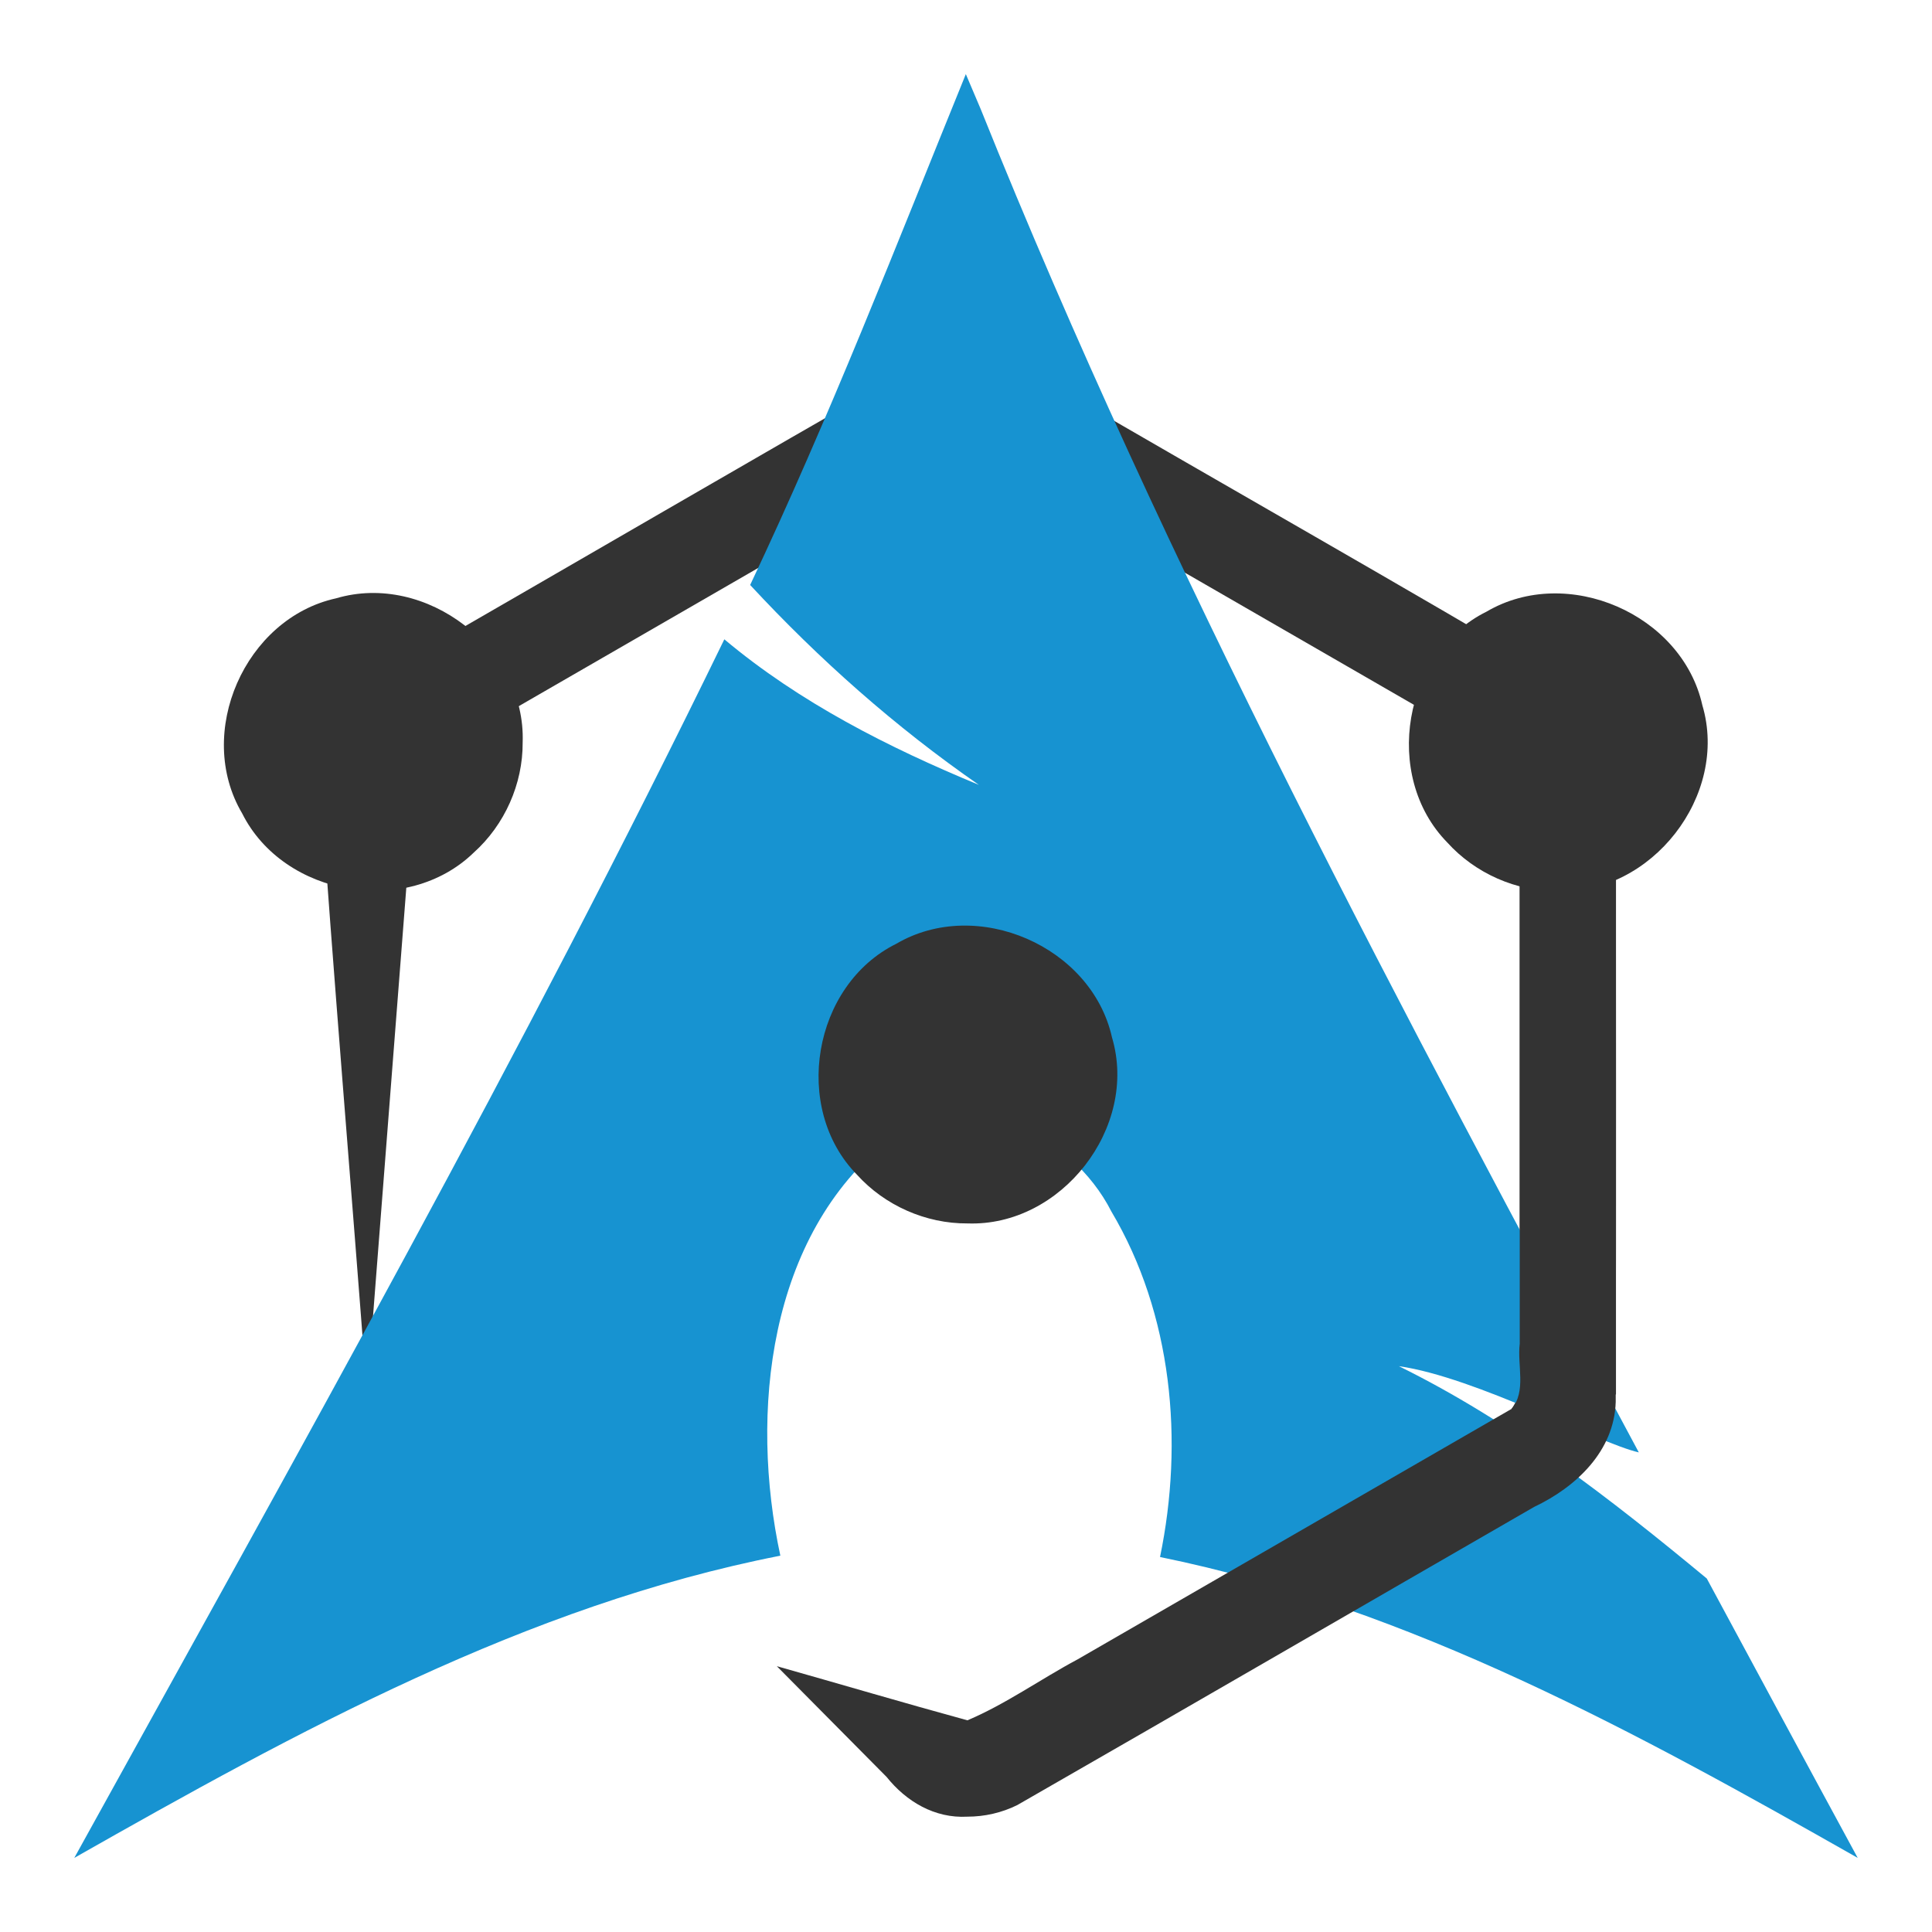
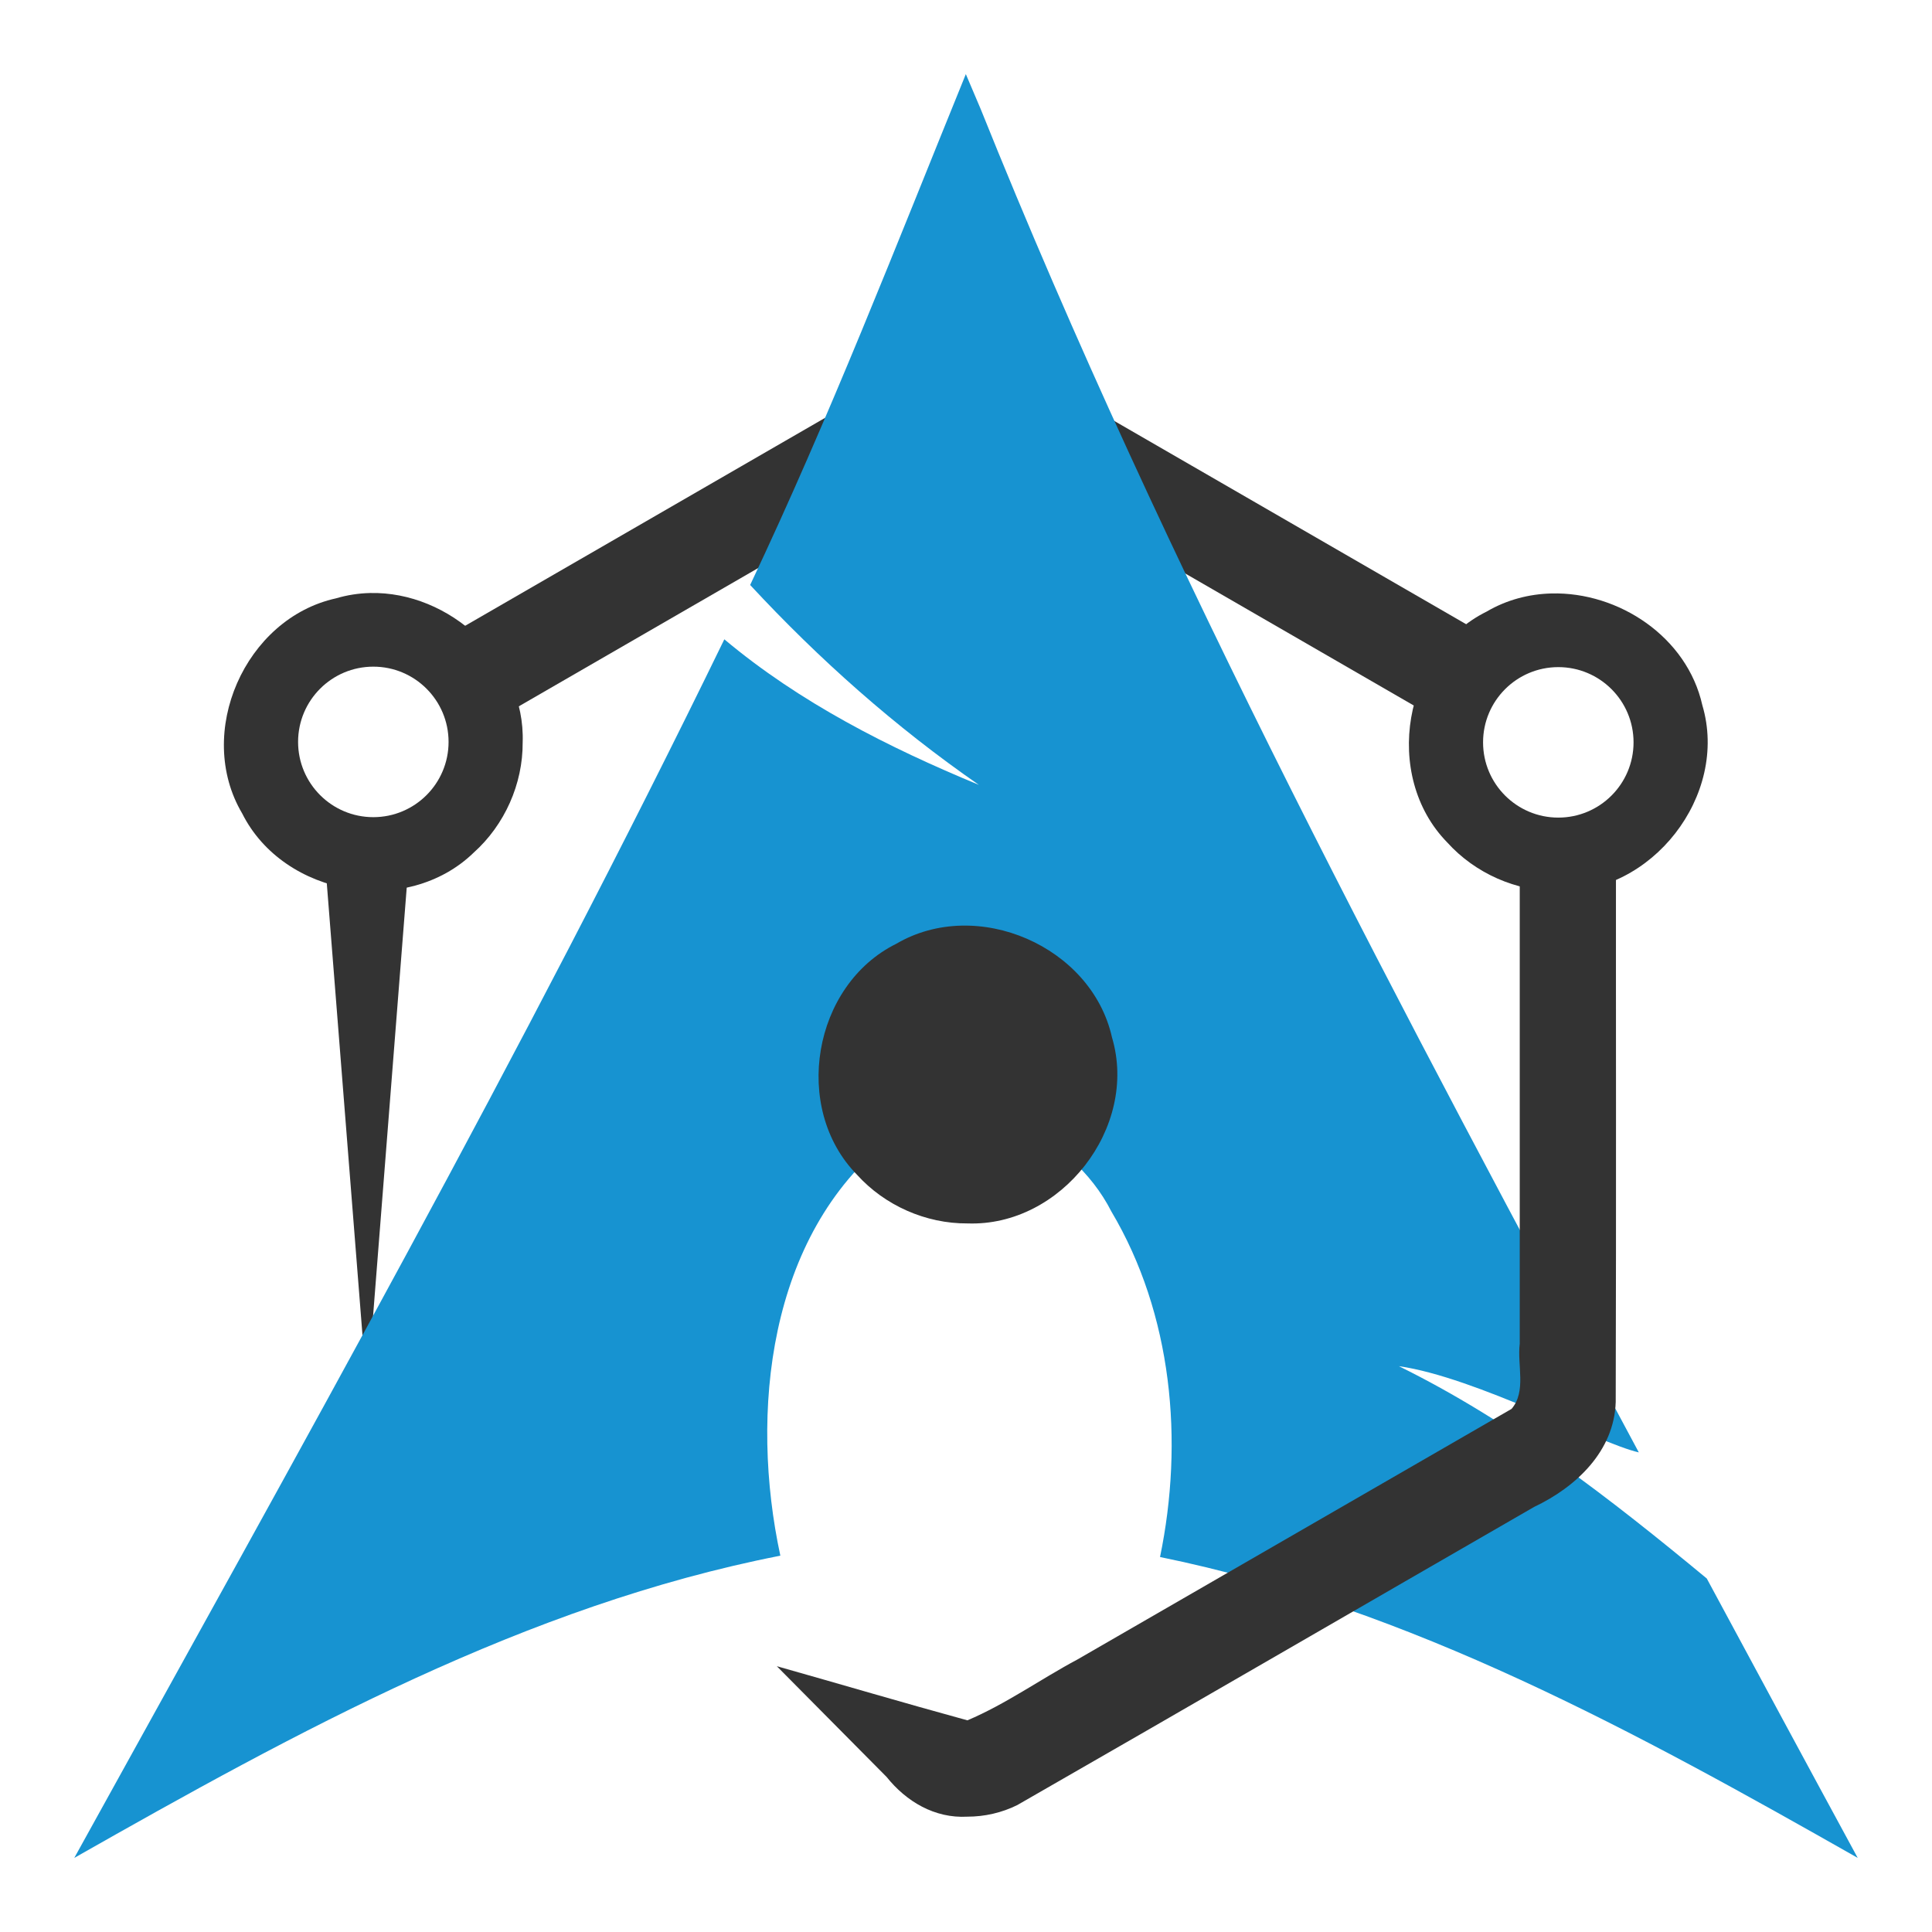
<svg xmlns="http://www.w3.org/2000/svg" xmlns:xlink="http://www.w3.org/1999/xlink" version="1.1" id="svg5182" viewBox="0 0 180 180" height="180" width="180">
  <defs id="defs5184">
    <linearGradient x1="112.499" y1="6.137" x2="112.499" y2="129.347" id="path1082_2_" gradientUnits="userSpaceOnUse" gradientTransform="translate(287,-83)">
      <stop id="stop193" style="stop-color:#ffffff;stop-opacity:0" offset="0" />
      <stop id="stop195" style="stop-color:#ffffff;stop-opacity:0.275" offset="1" />
      <midPointStop offset="0" style="stop-color:#FFFFFF" id="midPointStop197" />
      <midPointStop offset="0.5" style="stop-color:#FFFFFF" id="midPointStop199" />
      <midPointStop offset="1" style="stop-color:#000000" id="midPointStop201" />
    </linearGradient>
    <linearGradient x1="541.335" y1="104.507" x2="606.912" y2="303.14" id="linearGradient2544" xlink:href="#path1082_2_" gradientUnits="userSpaceOnUse" gradientTransform="matrix(-0.3937741,0,0,0.393752,357.5197,122.0015)" />
    <linearGradient id="linearGradient3388">
      <stop id="stop3390" style="stop-color:#000000;stop-opacity:0" offset="0" />
      <stop id="stop3392" style="stop-color:#000000;stop-opacity:0.371" offset="1" />
    </linearGradient>
    <linearGradient x1="490.723" y1="237.724" x2="490.723" y2="183.964" id="linearGradient4416" xlink:href="#linearGradient3388" gradientUnits="userSpaceOnUse" gradientTransform="matrix(0.749107,0,0,0.749107,-35.45986,91.44108)" />
  </defs>
-   <g transform="translate(0,-40)" style="display:inline" id="layer3">
-     <g style="display:inline;fill:#333333" id="g4155" transform="translate(-19.86753,-801.2421)">
-       <g transform="matrix(1.25,0,0,-1.25,109.9875,990.497)" id="g20" style="fill:#333333">
-         <path id="path22" d="m 40.567,14.393 c 1.181,1.604 0.371,3.896 0.61,5.816 0,13.79 0,27.579 0,41.369 -0.687,1.813 -3.031,2.215 -4.506,3.343 C 24.655,71.853 12.64,78.785 0.624,85.717 -1.351,85.954 -2.929,84.097 -4.708,83.35 -16.649,76.457 -28.589,69.565 -40.53,62.672 -41.735,60.999 -41.172,58.609 -41.55,56.608 -42.616,42.897 -43.681,29.185 -44.746,15.474 c -1.167,15.555 -2.5,31.106 -3.564,46.663 0.081,4.036 3.456,6.61 6.761,8.218 12.618,7.273 25.205,14.603 37.843,21.84 3.542,1.847 7.465,0.332 10.502,-1.748 C 19.542,83.024 32.396,75.768 45.076,68.239 48.482,65.873 48.492,61.547 48.349,57.84 c 0,-14.122 0,-28.244 0,-42.366" style="fill:#333333;fill-opacity:1;fill-rule:nonzero;stroke:none" />
-       </g>
-     </g>
+   <g style="display:inline" id="layer6">
+     <rect transform="matrix(0.500223,-0.8658966,0.8658966,0.500223,0,0)" y="100.012" x="8.973" height="52.53" width="8.999" id="rect4161-7" style="fill:#333333;fill-opacity:1;stroke:none" />
+     <rect transform="matrix(-0.500223,-0.8658966,-0.8658966,0.500223,0,0)" y="-55.453" x="-81.161" height="52.53" width="8.999" id="rect4161-7-2" style="fill:#333333;fill-opacity:1;stroke:none" />
+     <path id="path4193" d="m 34.196,129.763 3.922,-49.928 -7.8,0.837 z" style="display:inline;fill:#333333;fill-opacity:1;fill-rule:evenodd;stroke:none;stroke-width:1px;stroke-linecap:butt;stroke-linejoin:miter;stroke-opacity:1" />
  </g>
  <g transform="translate(0,-40)" style="display:inline" id="layer2">
    <g transform="translate(-249.1741,-81.13412)" id="layer1">
      <g transform="matrix(0.8746356,0,0,0.8746356,14.73052,23.40895)" id="g2424">
        <path id="path2518" d="m 370.929,119.629 c -7.418,18.238 -14.544,36.611 -22.974,54.416 7.347,7.927 15.478,15.138 24.367,21.295 -9.639,-3.986 -19.086,-8.771 -27.118,-15.506 -21.457,44.112 -45.535,86.88 -69.243,129.804 23.708,-13.455 48.185,-26.894 75.21,-32.192 -3.271,-15.185 -1.338,-34.08 11.589,-44.327 8.182,-6.272 19.458,-0.625 23.664,7.649 6.512,10.957 7.742,24.489 5.192,36.821 26.686,5.438 50.863,18.732 74.317,32.049 -5.383,-9.908 -10.727,-19.837 -16.078,-29.762 -10.24,-8.477 -20.814,-16.718 -32.799,-22.617 8.255,1.188 21.203,8.19 25.561,9.186 -25.098,-46.806 -50.272,-93.712 -70.093,-143.065 l -0.788,-1.856 -0.806,-1.895 3e-5,0 z" style="display:inline;fill:#1793d1;fill-opacity:1;fill-rule:evenodd;stroke:none" />
      </g>
    </g>
  </g>
  <g style="display:inline" id="layer5">
    <g style="display:inline;fill:#333333" id="g4155-6" transform="translate(-19.86753,-841.2421)">
      <g transform="matrix(1.25,0,0,-1.25,109.9875,990.497)" id="g20-4" style="fill:#333333">
-         <path id="path22-2" d="m 0,-16 c -2.43,-0.135 -4.548,1.127 -6.014,2.961 -2.728,2.752 -5.456,5.503 -8.183,8.255 4.738,-1.338 9.459,-2.736 14.207,-4.035 2.858,1.209 5.451,3.068 8.203,4.538 C 18.997,1.943 29.782,8.168 40.567,14.393 c 1.12,1.306 0.41,3.253 0.61,4.868 0,14.106 0,28.211 0,42.317 2.391,0 4.781,0 7.172,0 C 48.337,46.024 48.374,30.469 48.33,14.915 48.222,11.241 45.369,8.565 42.254,7.09 29.407,-0.315 16.582,-7.761 3.719,-15.14 2.568,-15.709 1.284,-16.001 0,-16 Z" style="fill:#333333;fill-opacity:1;fill-rule:nonzero;stroke:none" />
+         <path id="path22-2" d="m 0,-16 c -2.43,-0.135 -4.548,1.127 -6.014,2.961 L -14.197,-4.785 c 4.738,-1.338 9.459,-2.736 14.207,-4.035 2.858,1.209 5.451,3.068 8.203,4.538 L 40.567,14.393 c 1.12,1.306 0.41,3.253 0.61,4.868 l 0,38.465 7.172,0.906 C 48.337,43.078 48.374,30.469 48.33,14.915 48.222,11.241 45.369,8.565 42.254,7.09 29.407,-0.315 16.582,-7.761 3.719,-15.14 2.568,-15.709 1.284,-16.001 0,-16 Z" style="fill:#333333;fill-opacity:1;fill-rule:nonzero;stroke:none" />
      </g>
    </g>
  </g>
  <g transform="translate(0,-40)" style="display:inline" id="layer4">
    <g transform="translate(-19.86753,16.12003)" id="g4522">
-       <path id="path38" d="m 165.002,106.914 c 8.734,0.323 15.963,-8.934 13.47,-17.328 -1.895,-8.5 -12.593,-13.13 -20.099,-8.725 -7.776,3.849 -9.745,15.309 -3.665,21.512 2.595,2.874 6.422,4.566 10.295,4.542 z" style="fill:#333333;fill-opacity:1" />
-       <path id="path42-3" d="m 68.563,93.051 c 0.312,-8.751 -9,-15.908 -17.383,-13.427 -8.492,1.863 -13.185,12.536 -8.753,20.035 3.889,7.768 15.35,9.706 21.58,3.654 2.876,-2.579 4.581,-6.397 4.556,-10.262 z" style="fill:#333333;fill-opacity:1" />
+       <path id="path38" transform="translate(19.86753,23.87997)" d="m 144.545,55.291 c -2.088,0.053 -4.163,0.588 -6.039,1.689 -7.776,3.849 -9.746,15.309 -3.666,21.512 2.595,2.874 6.422,4.566 10.295,4.543 8.734,0.323 15.962,-8.934 13.469,-17.328 -1.421,-6.375 -7.794,-10.574 -14.059,-10.416 z m 0.639,6.863 a 7.01,7.01 0 0 1 7.01,7.01 7.01,7.01 0 0 1 -7.01,7.01 7.01,7.01 0 0 1 -7.01,-7.01 7.01,7.01 0 0 1 7.01,-7.01 z" style="fill:#333333;fill-opacity:1" />
+       <path id="path42-3" transform="translate(19.86753,23.87997)" d="m 34.479,55.25 c -1.056,0.025 -2.118,0.184 -3.166,0.494 -8.492,1.863 -13.185,12.536 -8.754,20.035 3.889,7.768 15.35,9.707 21.58,3.654 2.876,-2.579 4.581,-6.397 4.557,-10.262 C 48.968,61.514 41.872,55.078 34.479,55.25 Z m 0.303,6.861 a 7.01,7.01 0 0 1 7.01,7.012 7.01,7.01 0 0 1 -7.01,7.01 7.01,7.01 0 0 1 -7.01,-7.01 7.01,7.01 0 0 1 7.01,-7.012 z" style="fill:#333333;fill-opacity:1" />
      <path id="path38-8" d="m 110,137.863 c 8.734,0.323 15.963,-8.934 13.47,-17.328 -1.895,-8.5 -12.593,-13.13 -20.099,-8.725 -7.776,3.849 -9.745,15.309 -3.665,21.512 2.595,2.874 6.422,4.566 10.295,4.542 z" style="display:inline;fill:#333333;fill-opacity:1" />
    </g>
  </g>
</svg>
